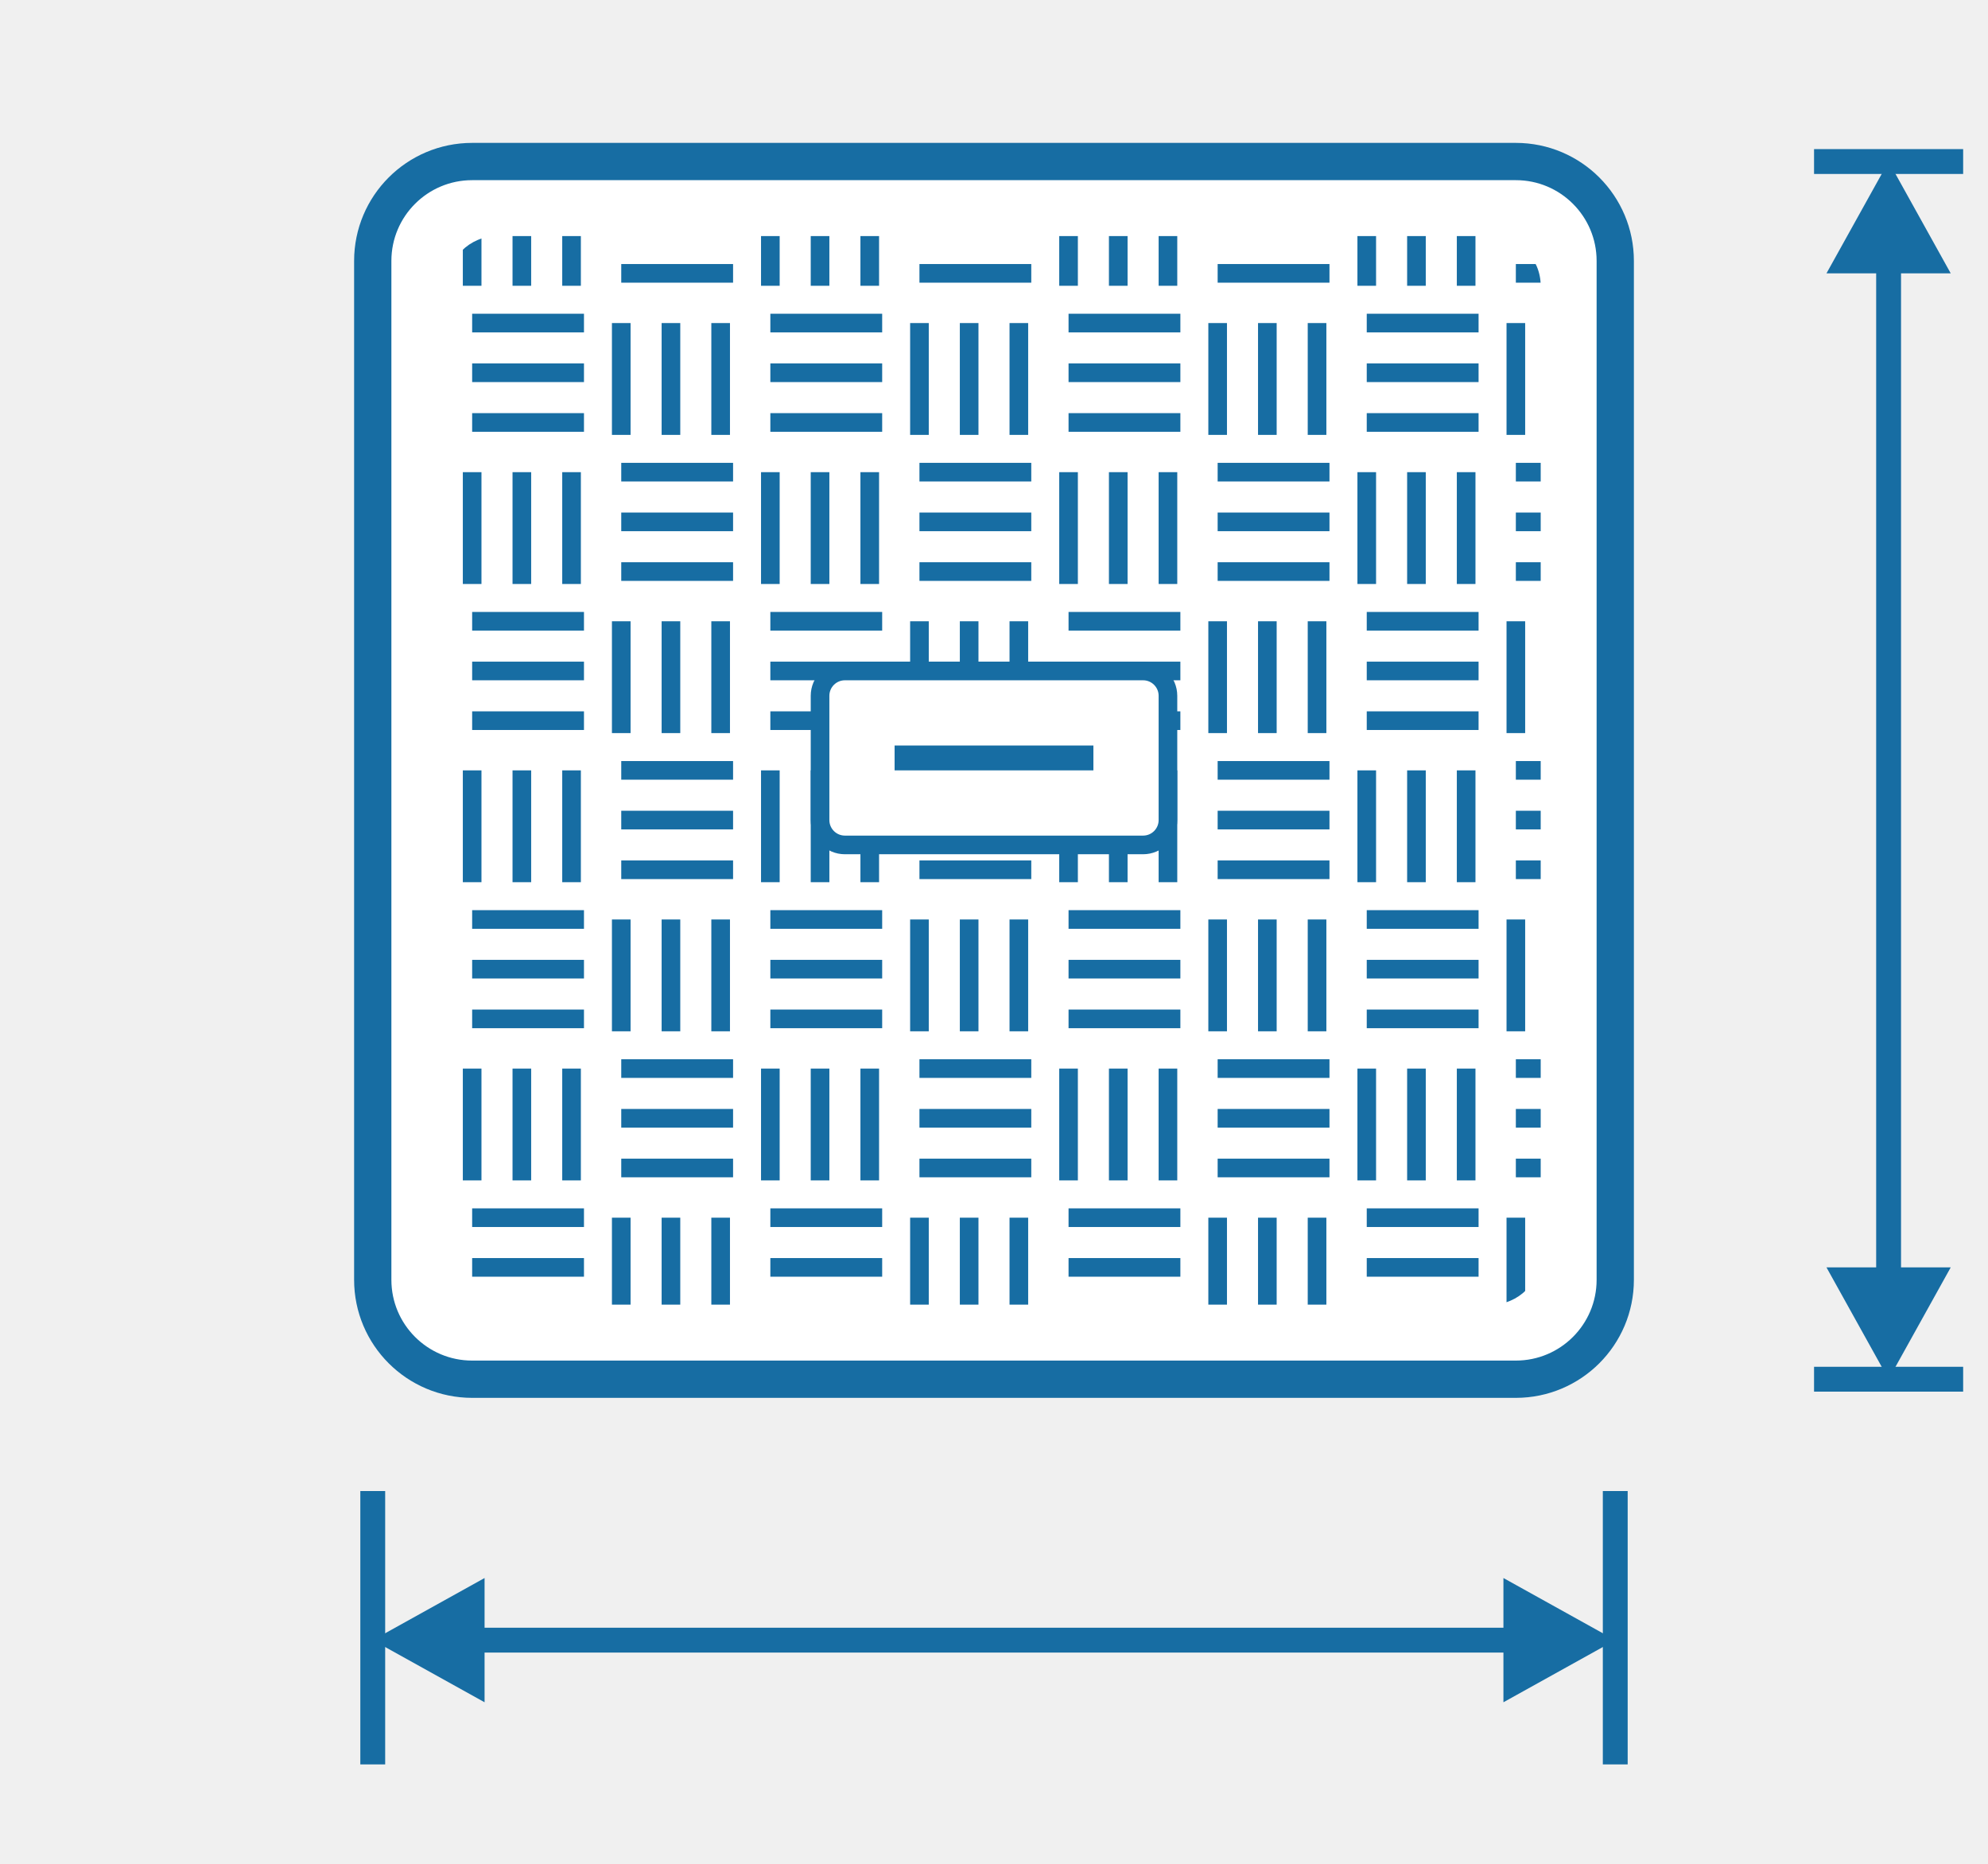
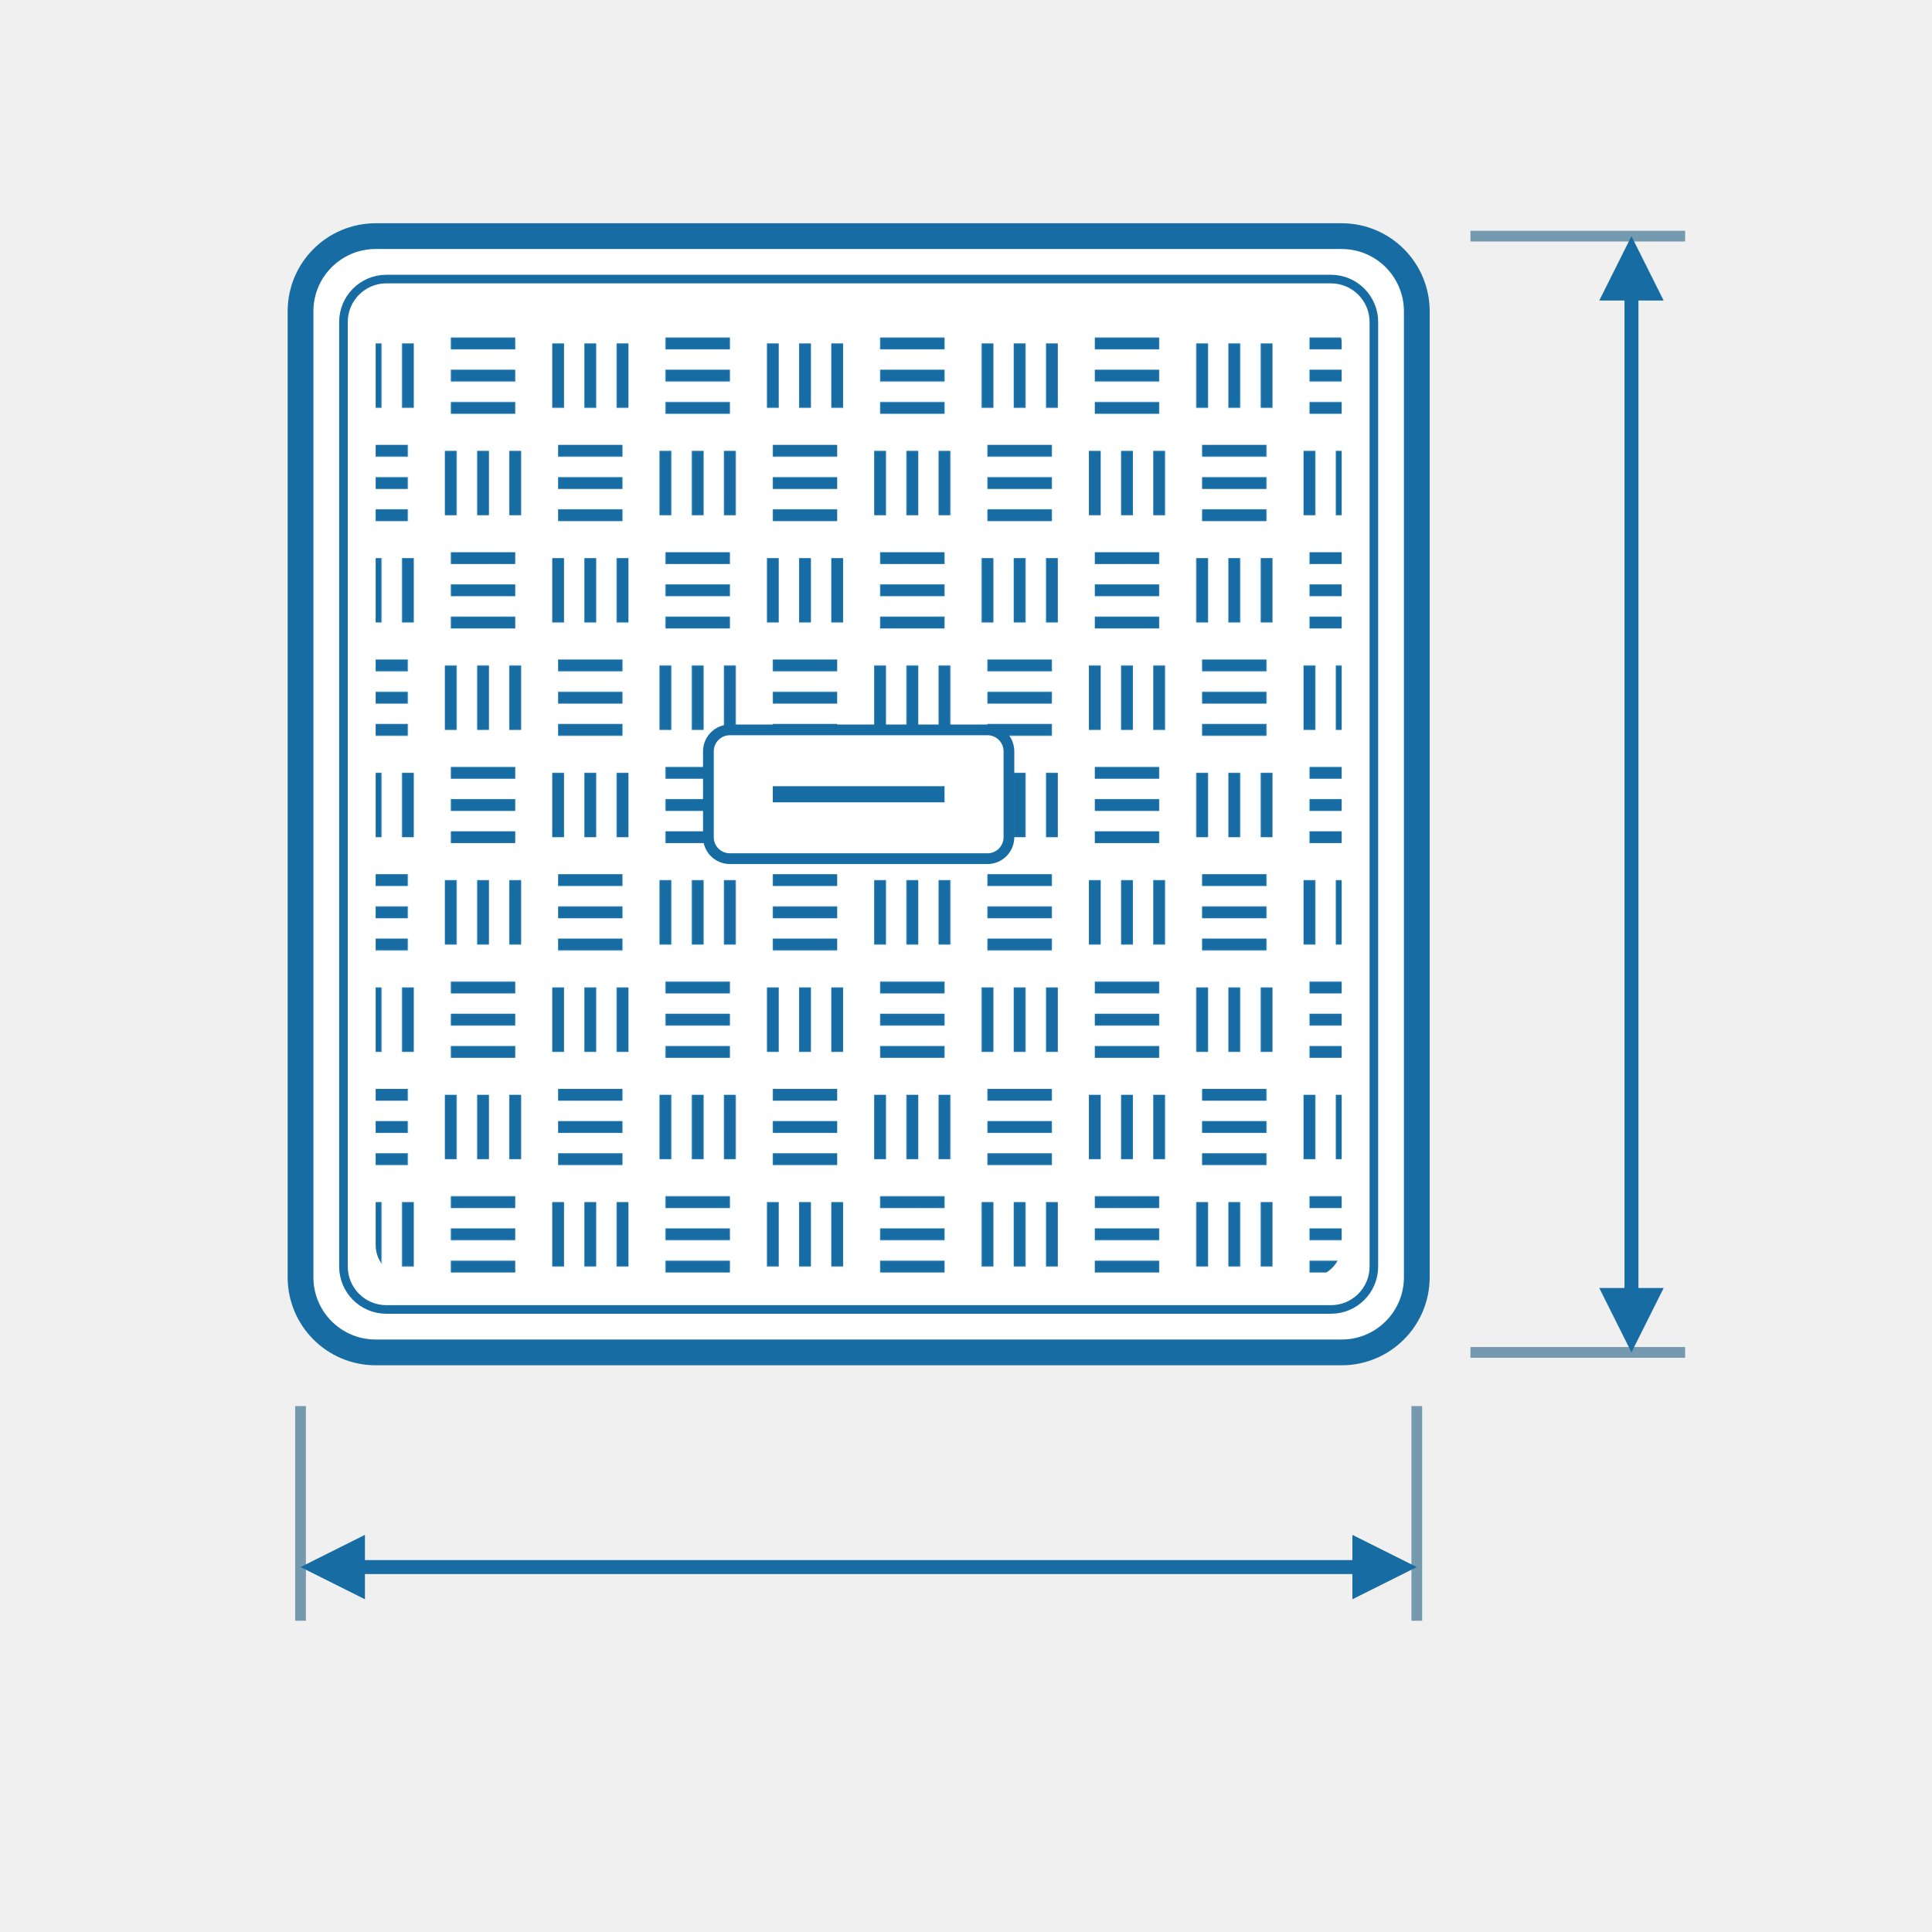
- <svg xmlns="http://www.w3.org/2000/svg" viewBox="0 0 160 150">
+ <svg xmlns="http://www.w3.org/2000/svg" viewBox="0 0 180 180">
  <defs>
-     <pattern id="weave" width="24" height="24" patternUnits="userSpaceOnUse">
-       <path d="M2 2v9m4-9v9m4-9v9M14 2h9m-9 4h9m-9 4h9M2 14h9m-9 4h9m-9 4h9M14 14v9m4-9v9m4-9v9" fill="none" stroke="#176da3" stroke-width="1.5" />
+     <pattern id="weave" width="20" height="20" patternUnits="userSpaceOnUse">
+       <path d="M2 2v6m3-6v6m3-6v6M12 2h6m-6 3h6m-6 3h6M2 12h6m-6 3h6m-6 3h6M12 12v6m3-6v6m3-6v6" fill="none" stroke="#176da3" stroke-width="1.1" />
    </pattern>
-     <clipPath id="cover">
-       <rect x="36" y="19" width="88" height="86" rx="4" />
-     </clipPath>
  </defs>
-   <g fill="white" stroke="#176da3" stroke-width="3">
-     <rect x="30" y="13" width="100" height="98" rx="8" />
+   <rect x="28" y="22" width="104" height="104" rx="7" fill="#fff" stroke="#176da3" stroke-width="2.4" />
+   <rect x="32" y="26" width="96" height="96" rx="4" fill="none" stroke="#176da3" stroke-width=".8" />
+   <rect x="35" y="29" width="90" height="90" rx="3" fill="url(#weave)" />
+   <rect x="66.0" y="68.0" width="28" height="12" rx="2" fill="white" stroke="#176da3" stroke-width="1" />
+   <path d="M72.0 74.0h16" stroke="#176da3" stroke-width="1.5" />
+   <g fill="none" stroke="#759ab0" stroke-width="1">
+     <path d="M28 131V151M132 131V151M137 22H157M137 126H157" />
  </g>
-   <g clip-path="url(#cover)">
-     <rect x="15" y="10" width="130" height="105" fill="url(#weave)" />
+   <g fill="none" stroke="#176da3" stroke-width="1.3">
+     <path d="M33 146H127M152 27V121" />
  </g>
-   <rect x="66" y="54" width="28" height="14" rx="2" fill="white" stroke="#176da3" stroke-width="1.5" />
-   <path d="M72 61h16" stroke="#176da3" stroke-width="2" />
-   <g fill="none" stroke="#176da3" stroke-width="2">
-     <path d="M30 120v22m100 -22v22M33 132h94" />
+   <g fill="#176da3">
+     <path d="M28 146l6-3v6zM132 146l-6-3v6zM152 22l-3 6h6zM152 126l-3-6h6z" />
  </g>
-   <path d="M30 132l9-5v10zm100 0l-9-5v10z" fill="#176da3" />
-   <g class="height-dimension" fill="none" stroke="#176da3" stroke-width="2">
-     <path d="M146 13h12M146 111h12M152 16v92" />
-   </g>
-   <path d="M152 13l-5 9h10zM152 111l-5-9h10z" fill="#176da3" />
</svg>
